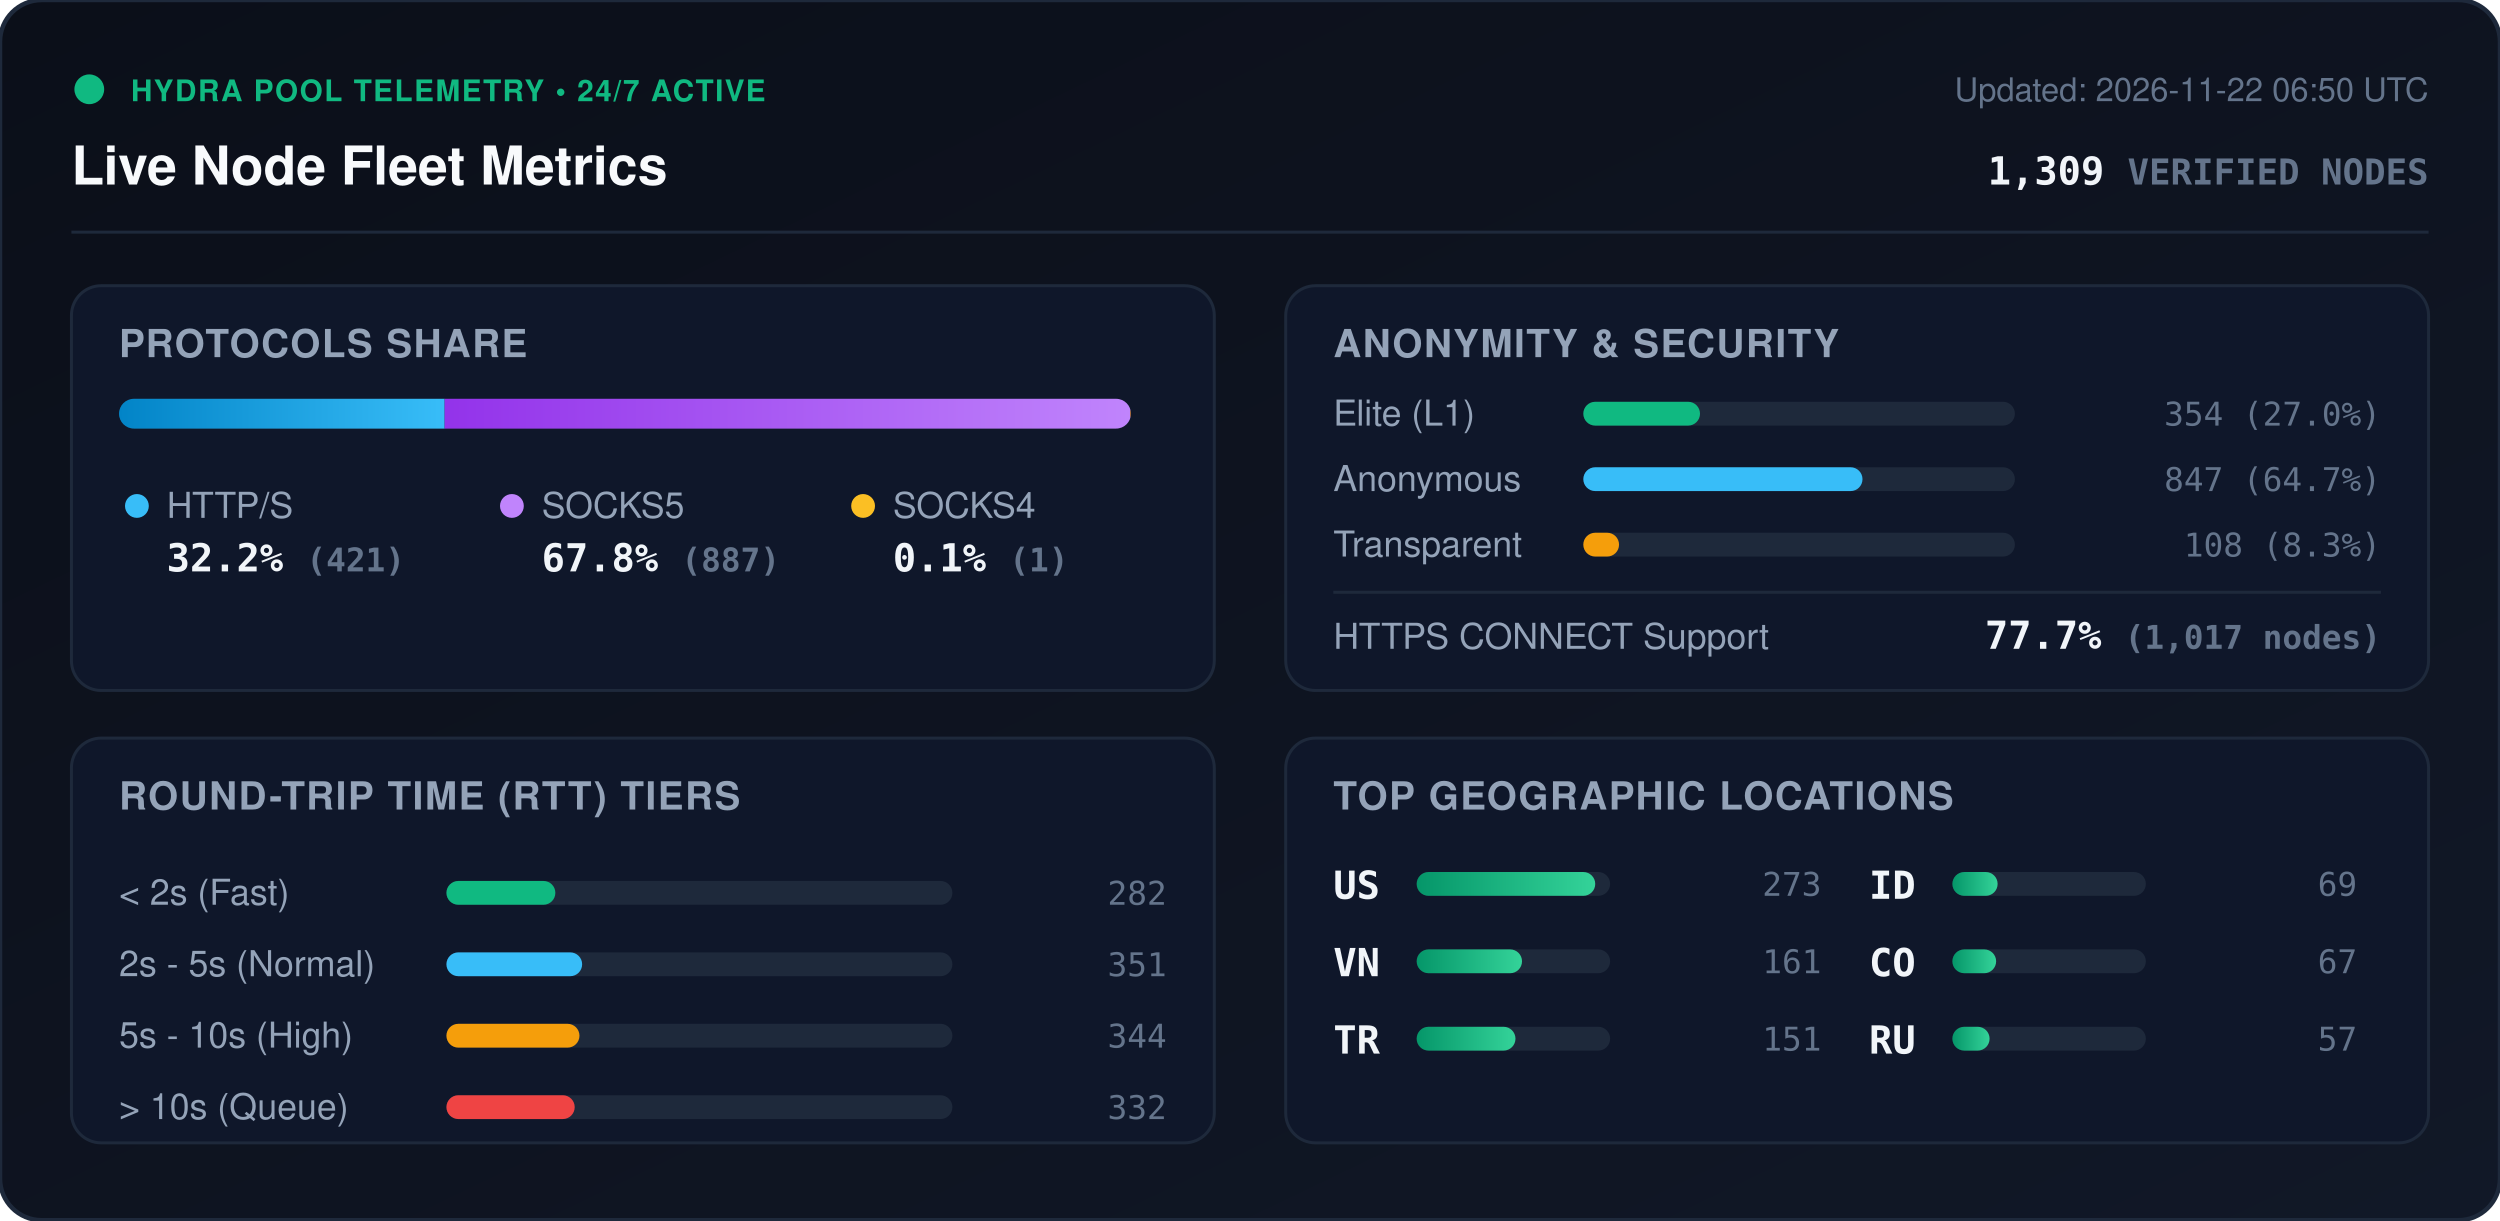
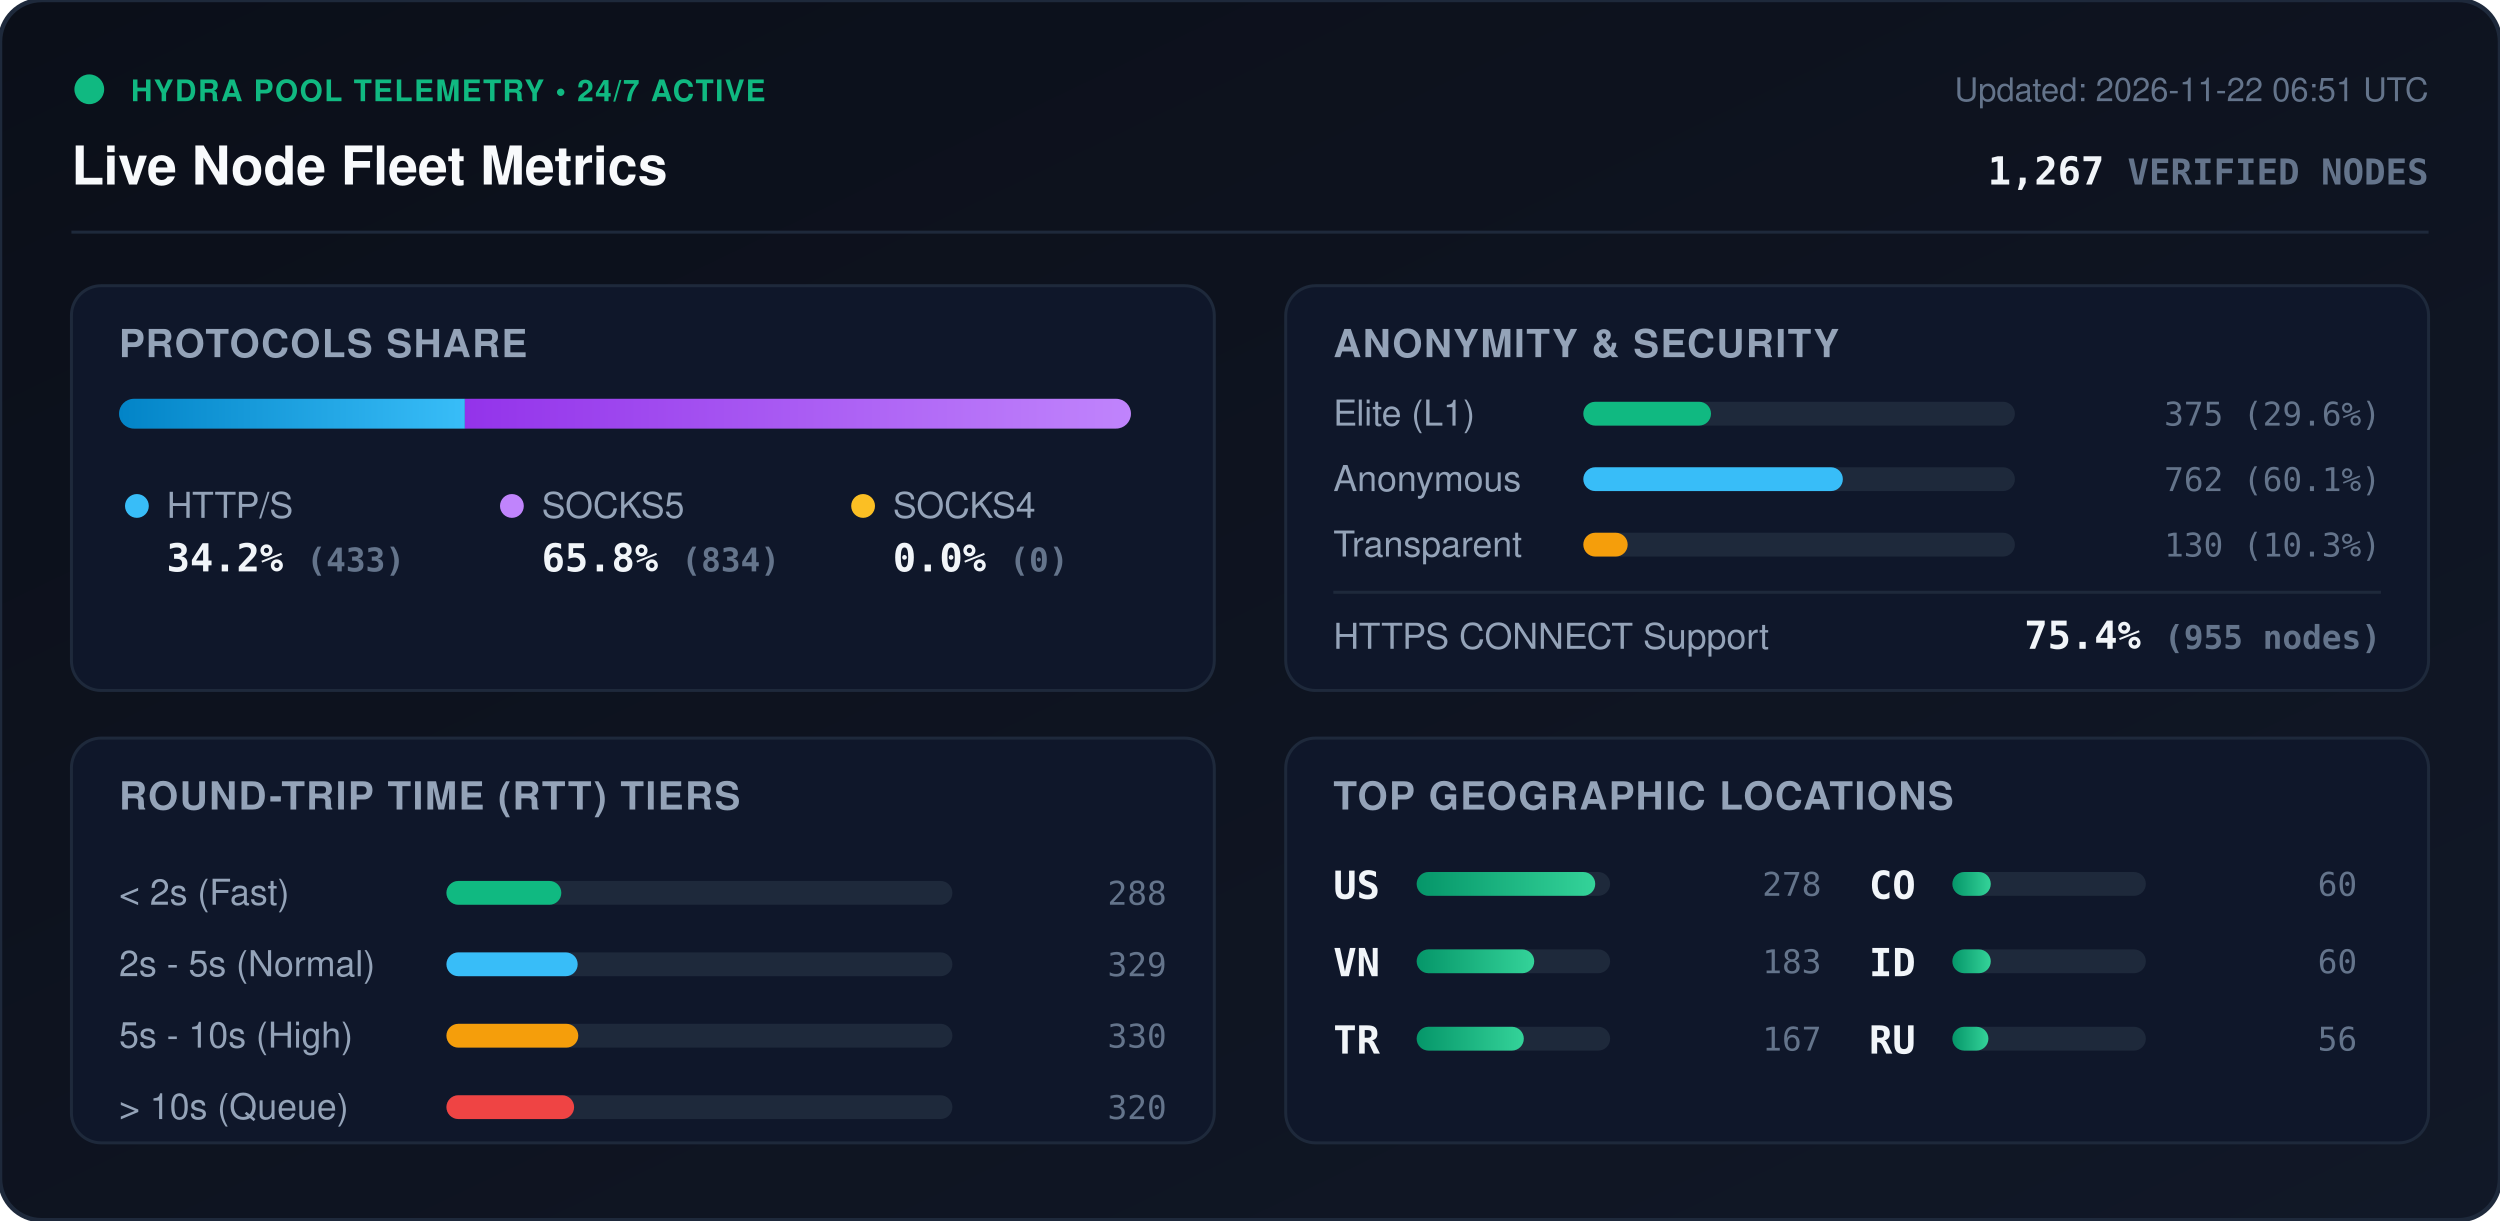
<svg xmlns="http://www.w3.org/2000/svg" viewBox="0 0 840 410" width="840" height="410" style="max-width: 100%; height: auto;">
  <defs>
    <linearGradient id="bg" x1="0%" y1="0%" x2="100%" y2="100%">
      <stop offset="0%" stop-color="#0b0f19" />
      <stop offset="100%" stop-color="#111827" />
    </linearGradient>
    <linearGradient id="bar-http" x1="0%" y1="0%" x2="100%" y2="0%">
      <stop offset="0%" stop-color="#0284c7" />
      <stop offset="100%" stop-color="#38bdf8" />
    </linearGradient>
    <linearGradient id="bar-socks5" x1="0%" y1="0%" x2="100%" y2="0%">
      <stop offset="0%" stop-color="#9333ea" />
      <stop offset="100%" stop-color="#c084fc" />
    </linearGradient>
    <linearGradient id="bar-socks4" x1="0%" y1="0%" x2="100%" y2="0%">
      <stop offset="0%" stop-color="#d97706" />
      <stop offset="100%" stop-color="#fbbf24" />
    </linearGradient>
    <linearGradient id="bar-green" x1="0%" y1="0%" x2="100%" y2="0%">
      <stop offset="0%" stop-color="#059669" />
      <stop offset="100%" stop-color="#34d399" />
    </linearGradient>
    <clipPath id="prog-track-clip">
      <rect width="340.0" height="10" rx="5" />
    </clipPath>
    <style>
      .title { font: 700 18px -apple-system, BlinkMacSystemFont, 'Segoe UI', Helvetica, Arial, sans-serif; fill: #f8fafc; }
      .sub { font: 500 11px -apple-system, BlinkMacSystemFont, 'Segoe UI', Helvetica, Arial, sans-serif; fill: #64748b; }
      .section-hdr { font: 600 13px -apple-system, BlinkMacSystemFont, 'Segoe UI', Helvetica, Arial, sans-serif; fill: #94a3b8; letter-spacing: 0.5px; }
      .metric-val { font: 700 13px -apple-system, BlinkMacSystemFont, 'Segoe UI', Helvetica, Arial, sans-serif; fill: #f1f5f9; }
      .metric-lbl { font: 500 12px -apple-system, BlinkMacSystemFont, 'Segoe UI', Helvetica, Arial, sans-serif; fill: #94a3b8; }
      .badge-txt { font: 700 10px -apple-system, BlinkMacSystemFont, 'Segoe UI', Helvetica, Arial, sans-serif; fill: #10b981; letter-spacing: 0.5px; }
      .mono { font-family: ui-monospace, SFMono-Regular, Menlo, Monaco, Consolas, monospace; }
      .pulse { animation: beacon 2s infinite ease-in-out; }
      @keyframes beacon { 0%, 100% { opacity: 1; } 50% { opacity: 0.35; } }
    </style>
  </defs>
  <rect width="840" height="410" rx="14" fill="url(#bg)" stroke="#1e293b" stroke-width="1.5" />
  <g transform="translate(24, 24)">
    <circle cx="6" cy="6" r="5" fill="#10b981" class="pulse" />
    <text x="20" y="10" class="badge-txt">HYDRA POOL TELEMETRY • 24/7 ACTIVE</text>
    <text x="0" y="38" class="title">Live Node Fleet Metrics</text>
-     <text x="792" y="10" text-anchor="end" class="sub">Updated: 2026-11-22 06:50 UTC</text>
-     <text x="792" y="38" text-anchor="end" class="metric-val mono" fill="#38bdf8">1,309 <tspan font-size="12" fill="#64748b">VERIFIED NODES</tspan>
+     <text x="792" y="10" text-anchor="end" class="sub">Updated: 2026-11-22 06:51 UTC</text>
+     <text x="792" y="38" text-anchor="end" class="metric-val mono" fill="#38bdf8">1,267 <tspan font-size="12" fill="#64748b">VERIFIED NODES</tspan>
    </text>
  </g>
  <line x1="24" y1="78" x2="816" y2="78" stroke="#1e293b" stroke-width="1" />
  <g transform="translate(24, 96)">
    <rect width="384" height="136" rx="10" fill="#0f172a" stroke="#1e293b" />
    <text x="16" y="24" class="section-hdr">PROTOCOLS SHARE</text>
    <g transform="translate(16, 38)">
      <rect width="340.0" height="10" rx="5" fill="#1e293b" />
      <g clip-path="url(#prog-track-clip)">
-         <rect x="0" width="109.4" height="10" fill="url(#bar-http)" />
-         <rect x="109.4" width="230.4" height="10" fill="url(#bar-socks5)" />
-         <rect x="339.8" width="0.3" height="10" fill="url(#bar-socks4)" />
+         <rect x="0" width="116.2" height="10" fill="url(#bar-http)" />
+         <rect x="116.2" width="223.8" height="10" fill="url(#bar-socks5)" />
+         <rect x="340.0" width="0.0" height="10" fill="url(#bar-socks4)" />
      </g>
    </g>
    <g transform="translate(16, 68)">
      <circle cx="6" cy="6" r="4" fill="#38bdf8" />
      <text x="16" y="10" class="metric-lbl">HTTP/S</text>
-       <text x="16" y="28" class="metric-val mono">32.2% <tspan font-size="11" fill="#64748b">(421)</tspan>
+       <text x="16" y="28" class="metric-val mono">34.2% <tspan font-size="11" fill="#64748b">(433)</tspan>
      </text>
      <circle cx="132" cy="6" r="4" fill="#c084fc" />
      <text x="142" y="10" class="metric-lbl">SOCKS5</text>
-       <text x="142" y="28" class="metric-val mono">67.8% <tspan font-size="11" fill="#64748b">(887)</tspan>
+       <text x="142" y="28" class="metric-val mono">65.8% <tspan font-size="11" fill="#64748b">(834)</tspan>
      </text>
      <circle cx="250" cy="6" r="4" fill="#fbbf24" />
      <text x="260" y="10" class="metric-lbl">SOCKS4</text>
-       <text x="260" y="28" class="metric-val mono">0.1% <tspan font-size="11" fill="#64748b">(1)</tspan>
+       <text x="260" y="28" class="metric-val mono">0.0% <tspan font-size="11" fill="#64748b">(0)</tspan>
      </text>
    </g>
  </g>
  <g transform="translate(432, 96)">
    <rect width="384" height="136" rx="10" fill="#0f172a" stroke="#1e293b" />
    <text x="16" y="24" class="section-hdr">ANONYMITY &amp; SECURITY</text>
    <text x="16" y="47" class="metric-lbl">Elite (L1)</text>
    <rect x="100" y="39" width="145.0" height="8" rx="4" fill="#1e293b" />
-     <rect x="100" y="39" width="39.2" height="8" rx="4" fill="#10b981" />
-     <text x="368" y="47" text-anchor="end" class="mono sub" fill="#e2e8f0">354 (27.0%)</text>
+     <rect x="100" y="39" width="42.9" height="8" rx="4" fill="#10b981" />
+     <text x="368" y="47" text-anchor="end" class="mono sub" fill="#e2e8f0">375 (29.6%)</text>
    <text x="16" y="69" class="metric-lbl">Anonymous</text>
    <rect x="100" y="61" width="145.0" height="8" rx="4" fill="#1e293b" />
-     <rect x="100" y="61" width="93.8" height="8" rx="4" fill="#38bdf8" />
-     <text x="368" y="69" text-anchor="end" class="mono sub" fill="#e2e8f0">847 (64.7%)</text>
+     <rect x="100" y="61" width="87.2" height="8" rx="4" fill="#38bdf8" />
+     <text x="368" y="69" text-anchor="end" class="mono sub" fill="#e2e8f0">762 (60.1%)</text>
    <text x="16" y="91" class="metric-lbl">Transparent</text>
    <rect x="100" y="83" width="145.0" height="8" rx="4" fill="#1e293b" />
-     <rect x="100" y="83" width="12.0" height="8" rx="4" fill="#f59e0b" />
-     <text x="368" y="91" text-anchor="end" class="mono sub" fill="#e2e8f0">108 (8.3%)</text>
+     <rect x="100" y="83" width="14.9" height="8" rx="4" fill="#f59e0b" />
+     <text x="368" y="91" text-anchor="end" class="mono sub" fill="#e2e8f0">130 (10.3%)</text>
    <line x1="16" y1="103" x2="368" y2="103" stroke="#1e293b" stroke-width="1" />
    <text x="16" y="122" class="metric-lbl">HTTPS CONNECT Support</text>
-     <text x="368" y="122" text-anchor="end" class="metric-val mono" fill="#34d399">77.7% <tspan font-size="11" fill="#64748b">(1,017 nodes)</tspan>
+     <text x="368" y="122" text-anchor="end" class="metric-val mono" fill="#34d399">75.4% <tspan font-size="11" fill="#64748b">(955 nodes)</tspan>
    </text>
  </g>
  <g transform="translate(24, 248)">
    <rect width="384" height="136" rx="10" fill="#0f172a" stroke="#1e293b" />
    <text x="16" y="24" class="section-hdr">ROUND-TRIP TIME (RTT) TIERS</text>
    <g transform="translate(16, 42)">
      <text x="0" y="14" class="metric-lbl">&lt; 2s (Fast)</text>
      <rect x="110" y="6" width="170" height="8" rx="4" fill="#1e293b" />
-       <rect x="110" y="6" width="36.6" height="8" rx="4" fill="#10b981" />
-       <text x="352" y="14" text-anchor="end" class="mono sub">282</text>
+       <rect x="110" y="6" width="38.6" height="8" rx="4" fill="#10b981" />
+       <text x="352" y="14" text-anchor="end" class="mono sub">288</text>
      <text x="0" y="38" class="metric-lbl">2s - 5s (Normal)</text>
      <rect x="110" y="30" width="170" height="8" rx="4" fill="#1e293b" />
-       <rect x="110" y="30" width="45.6" height="8" rx="4" fill="#38bdf8" />
-       <text x="352" y="38" text-anchor="end" class="mono sub">351</text>
+       <rect x="110" y="30" width="44.1" height="8" rx="4" fill="#38bdf8" />
+       <text x="352" y="38" text-anchor="end" class="mono sub">329</text>
      <text x="0" y="62" class="metric-lbl">5s - 10s (High)</text>
      <rect x="110" y="54" width="170" height="8" rx="4" fill="#1e293b" />
-       <rect x="110" y="54" width="44.7" height="8" rx="4" fill="#f59e0b" />
-       <text x="352" y="62" text-anchor="end" class="mono sub">344</text>
+       <rect x="110" y="54" width="44.3" height="8" rx="4" fill="#f59e0b" />
+       <text x="352" y="62" text-anchor="end" class="mono sub">330</text>
      <text x="0" y="86" class="metric-lbl">&gt; 10s (Queue)</text>
      <rect x="110" y="78" width="170" height="8" rx="4" fill="#1e293b" />
-       <rect x="110" y="78" width="43.1" height="8" rx="4" fill="#ef4444" />
-       <text x="352" y="86" text-anchor="end" class="mono sub">332</text>
+       <rect x="110" y="78" width="42.9" height="8" rx="4" fill="#ef4444" />
+       <text x="352" y="86" text-anchor="end" class="mono sub">320</text>
    </g>
  </g>
  <g transform="translate(432, 248)">
    <rect width="384" height="136" rx="10" fill="#0f172a" stroke="#1e293b" />
    <text x="16" y="24" class="section-hdr">TOP GEOGRAPHIC LOCATIONS</text>
    <g transform="translate(16, 42)">
      <g transform="translate(0, 0)">
        <text x="0" y="12" class="mono metric-val" font-size="12">US</text>
        <rect x="28" y="3" width="65" height="8" rx="4" fill="#1e293b" />
        <rect x="28" y="3" width="60.0" height="8" rx="4" fill="url(#bar-green)" />
-         <text x="164" y="11" text-anchor="end" class="mono sub">273</text>
+         <text x="164" y="11" text-anchor="end" class="mono sub">278</text>
      </g>
      <g transform="translate(0, 26)">
        <text x="0" y="12" class="mono metric-val" font-size="12">VN</text>
        <rect x="28" y="3" width="65" height="8" rx="4" fill="#1e293b" />
-         <rect x="28" y="3" width="35.4" height="8" rx="4" fill="url(#bar-green)" />
-         <text x="164" y="11" text-anchor="end" class="mono sub">161</text>
+         <rect x="28" y="3" width="39.5" height="8" rx="4" fill="url(#bar-green)" />
+         <text x="164" y="11" text-anchor="end" class="mono sub">183</text>
      </g>
      <g transform="translate(0, 52)">
        <text x="0" y="12" class="mono metric-val" font-size="12">TR</text>
        <rect x="28" y="3" width="65" height="8" rx="4" fill="#1e293b" />
-         <rect x="28" y="3" width="33.2" height="8" rx="4" fill="url(#bar-green)" />
-         <text x="164" y="11" text-anchor="end" class="mono sub">151</text>
+         <rect x="28" y="3" width="36.0" height="8" rx="4" fill="url(#bar-green)" />
+         <text x="164" y="11" text-anchor="end" class="mono sub">167</text>
      </g>
      <g transform="translate(180, 0)">
+         <text x="0" y="12" class="mono metric-val" font-size="12">CO</text>
+         <rect x="28" y="3" width="65" height="8" rx="4" fill="#1e293b" />
+         <rect x="28" y="3" width="12.9" height="8" rx="4" fill="url(#bar-green)" />
+         <text x="164" y="11" text-anchor="end" class="mono sub">60</text>
+       </g>
+       <g transform="translate(180, 26)">
        <text x="0" y="12" class="mono metric-val" font-size="12">ID</text>
        <rect x="28" y="3" width="65" height="8" rx="4" fill="#1e293b" />
-         <rect x="28" y="3" width="15.2" height="8" rx="4" fill="url(#bar-green)" />
-         <text x="164" y="11" text-anchor="end" class="mono sub">69</text>
-       </g>
-       <g transform="translate(180, 26)">
-         <text x="0" y="12" class="mono metric-val" font-size="12">CO</text>
-         <rect x="28" y="3" width="65" height="8" rx="4" fill="#1e293b" />
-         <rect x="28" y="3" width="14.7" height="8" rx="4" fill="url(#bar-green)" />
-         <text x="164" y="11" text-anchor="end" class="mono sub">67</text>
+         <rect x="28" y="3" width="12.9" height="8" rx="4" fill="url(#bar-green)" />
+         <text x="164" y="11" text-anchor="end" class="mono sub">60</text>
      </g>
      <g transform="translate(180, 52)">
        <text x="0" y="12" class="mono metric-val" font-size="12">RU</text>
        <rect x="28" y="3" width="65" height="8" rx="4" fill="#1e293b" />
-         <rect x="28" y="3" width="12.5" height="8" rx="4" fill="url(#bar-green)" />
-         <text x="164" y="11" text-anchor="end" class="mono sub">57</text>
+         <rect x="28" y="3" width="12.1" height="8" rx="4" fill="url(#bar-green)" />
+         <text x="164" y="11" text-anchor="end" class="mono sub">56</text>
      </g>
    </g>
  </g>
</svg>
